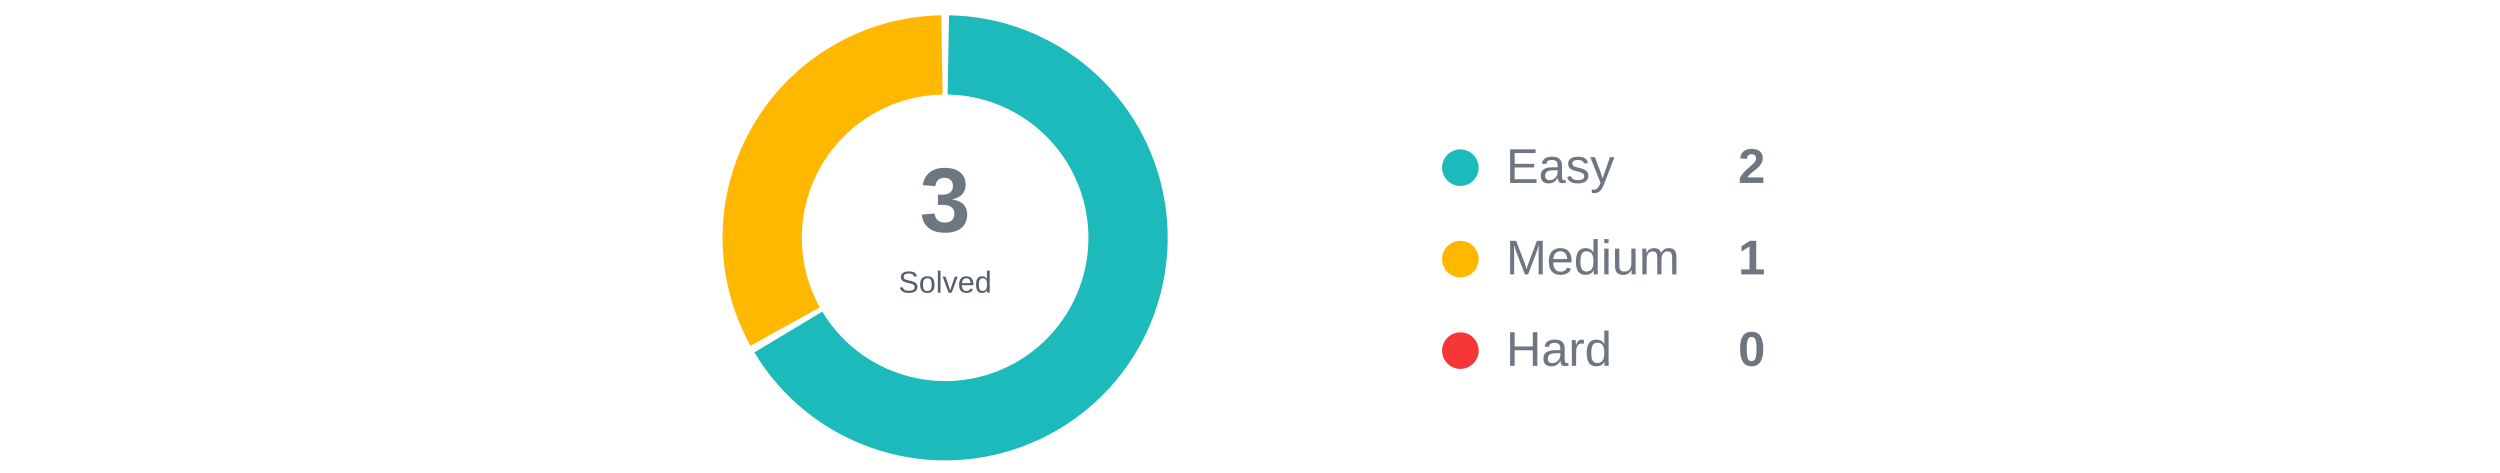
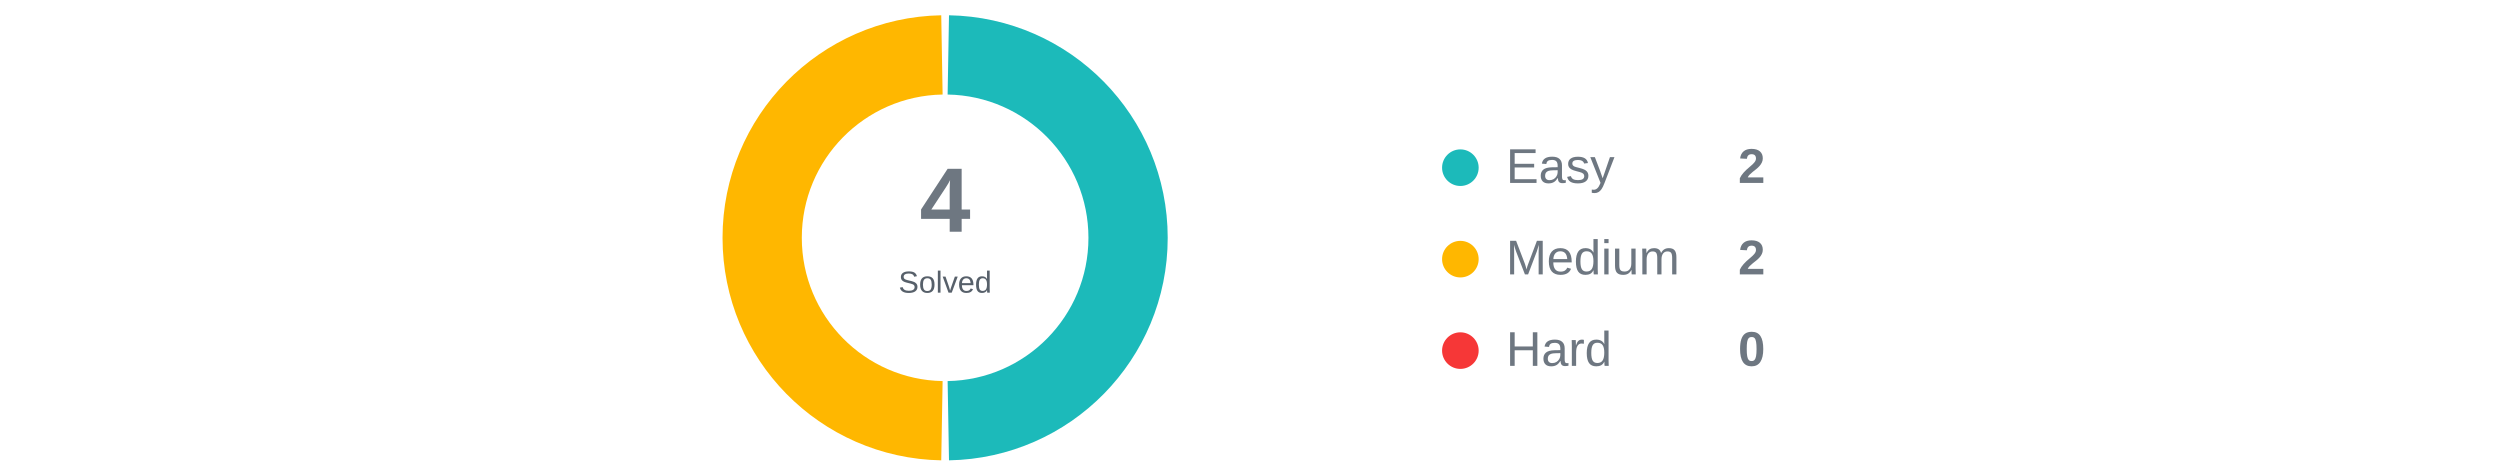
<svg xmlns="http://www.w3.org/2000/svg" width="820" height="155" viewBox="0 0 820 155">
-   <path d=" M 258.57 108.902 A 60 60 0 1 0 311.047 18.009 " fill="none" stroke="#1cbaba" stroke-width="26" stroke-linecap="butt" />
-   <path d=" M 308.953 18.009 A 60 60 0 0 0 257.523 107.089 " fill="none" stroke="#FFb700" stroke-width="26" stroke-linecap="butt" />
+   <path d=" M 311.047 137.991 A 60 60 0 0 0 311.047 18.009 " fill="none" stroke="#1cbaba" stroke-width="26" stroke-linecap="butt" />
+   <path d=" M 308.953 18.009 A 60 60 0 0 0 308.953 137.991 " fill="none" stroke="#FFb700" stroke-width="26" stroke-linecap="butt" />
  <text x="310" y="76" text-anchor="middle" font-size="30" font-weight="700" font-family="Segoe UI, Arial" fill="#6e7781">
- 3
+ 4
</text>
  <text x="310" y="96" text-anchor="middle" font-size="10" font-family="Segoe UI, Arial" fill="#57606a">
Solved
</text>
  <circle cx="479" cy="55" r="6" fill="#1cbaba" />
  <text x="494" y="60" font-size="16" font-family="Segoe UI, Arial" fill="#6e7781">
Easy
</text>
  <text x="579" y="60" text-anchor="end" font-size="16" font-weight="700" font-family="Segoe UI, Arial" fill="#6e7781">
2

</text>
  <circle cx="479" cy="85" r="6" fill="#FFb700" />
  <text x="494" y="90" font-size="16" font-family="Segoe UI, Arial" fill="#6e7781">
Medium

</text>
  <text x="579" y="90" text-anchor="end" font-size="16" font-weight="700" font-family="Segoe UI, Arial" fill="#6e7781">
- 1
+ 2
</text>
  <circle cx="479" cy="115" r="6" fill="#f63737" />
  <text x="494" y="120" font-size="16" font-family="Segoe UI, Arial" fill="#6e7781">
Hard
</text>
  <text x="579" y="120" text-anchor="end" font-size="16" font-weight="700" font-family="Segoe UI, Arial" fill="#6e7781">
0
</text>
</svg>
